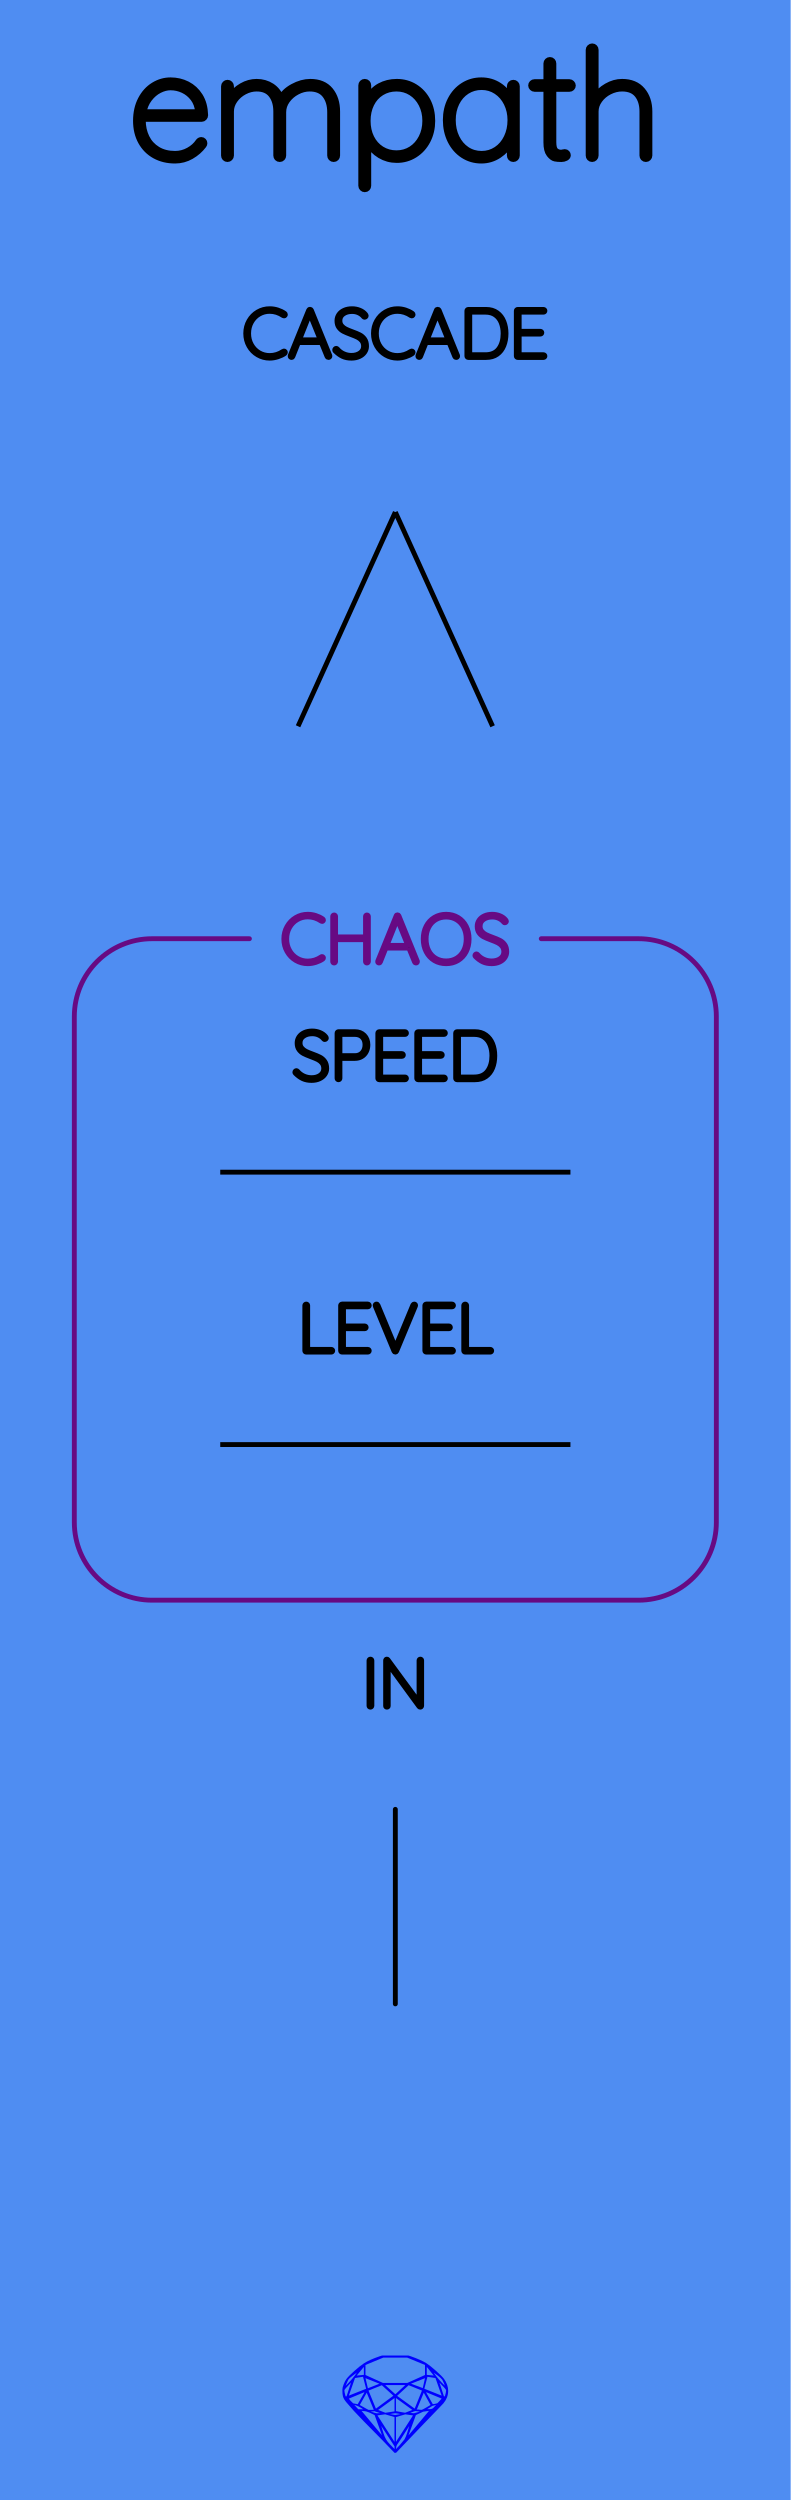
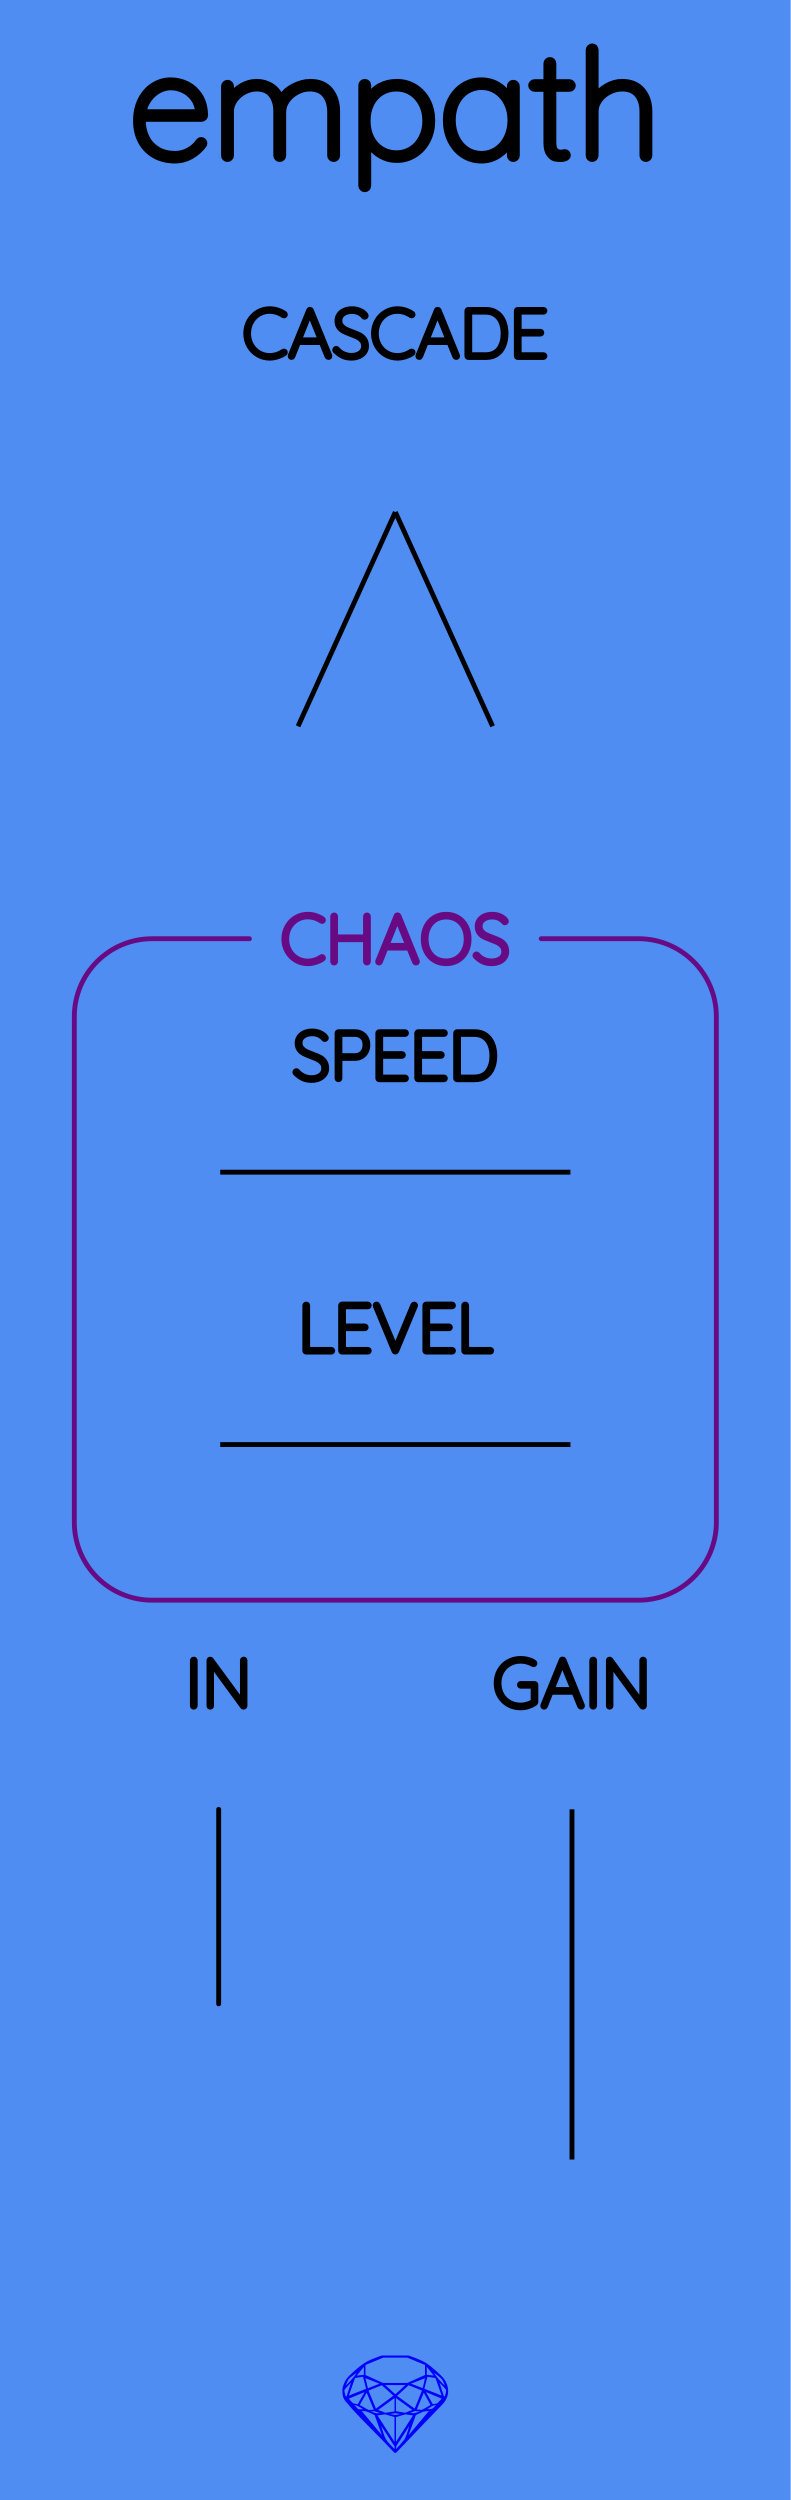
<svg xmlns="http://www.w3.org/2000/svg" width="40.64mm" height="128.50mm" viewBox="0 0 40.64 128.50">
  <g id="PanelLayer">
    <rect id="border_rect" width="40.64" height="128.5" x="0" y="0" style="display:inline;fill:#4f8df2;fill-opacity:1;stroke:none;" />
    <path id="sapphire_gemstone" d="m 23.035,122.900 q 0,0.342 -0.243,0.631 -0.044,0.052 -0.204,0.215 -0.187,0.19 -0.785,0.813 l -1.444,1.513 q -0.019,0.003 -0.044,0.003 -0.028,0 -0.041,-0.003 -0.083,-0.083 -0.648,-0.675 -0.469,-0.474 -0.934,-0.948 -0.557,-0.568 -0.898,-0.981 -0.132,-0.16 -0.168,-0.298 -0.028,-0.102 -0.028,-0.342 0,-0.11 0.072,-0.289 0.066,-0.165 0.141,-0.265 0.119,-0.157 0.422,-0.424 0.284,-0.251 0.474,-0.375 0.273,-0.179 0.819,-0.367 0.096,-0.033 0.11,-0.033 h 1.361 q 0.011,0 0.105,0.033 0.568,0.201 0.824,0.367 0.165,0.105 0.474,0.378 0.322,0.284 0.422,0.422 0.215,0.295 0.215,0.626 z m -0.168,-0.273 q -0.033,-0.107 -0.135,-0.309 -0.072,-0.094 -0.209,-0.198 -0.119,-0.085 -0.234,-0.171 0.245,0.364 0.579,0.678 z m -0.573,-0.524 -0.358,-0.446 v 0.411 z m 0.637,0.758 q 0,-0.052 -0.342,-0.394 l 0.229,0.703 h 0.05 q 0.063,-0.218 0.063,-0.309 z m -0.232,0.273 -0.317,-0.904 -0.411,-0.063 -0.16,0.615 z m 0.003,0.154 -0.772,-0.32 h -0.03 l 0.345,0.606 q 0.08,-0.003 0.234,-0.047 0.025,-0.014 0.223,-0.24 z m -0.857,-1.05 -0.719,0.284 0.604,0.226 z m 0,-0.163 v -0.515 l -0.918,-0.38 h -1.224 l -0.918,0.38 v 0.515 l 0.898,0.408 h 1.254 z m 0.573,1.538 q -0.069,0.011 -0.198,0.052 -0.085,0.055 -0.259,0.163 0.019,0 0.063,0.003 0.041,0 0.063,0 0.119,0 0.19,-0.069 0.072,-0.072 0.141,-0.149 z m -0.289,0.003 -0.347,-0.631 -0.364,0.879 q 0.025,-0.017 0.066,-0.017 0.03,0 0.085,0.011 0.058,0.008 0.088,0.008 0.05,0 0.229,-0.107 0.229,-0.138 0.243,-0.143 z m -0.441,-0.741 -0.684,-0.276 -0.593,0.548 0.904,0.656 z m -0.854,-0.284 h -1.036 l 0.524,0.474 z m 0.75,1.367 q -0.229,-0.03 -0.229,-0.03 -0.036,0 -0.273,0.094 l 0.19,0.019 q 0.011,0 0.311,-0.083 z m -0.389,-0.088 -0.843,-0.612 v 0.675 l 0.471,0.083 z m 0.854,0.05 q -0.099,0.006 -0.295,0.039 -0.011,0.003 -0.378,0.176 -0.13,0.347 -0.38,1.042 z m -2.544,-1.397 -0.719,-0.284 0.124,0.518 z m -0.802,-0.455 v -0.411 l -0.367,0.446 z m 1.516,1.072 -0.593,-0.54 -0.684,0.276 0.38,0.929 z m 0.369,0.943 q -0.033,-0.003 -0.135,-0.025 -0.085,-0.017 -0.138,-0.017 -0.052,0 -0.138,0.017 -0.102,0.022 -0.135,0.025 0.265,0.047 0.273,0.047 0.008,0 0.273,-0.047 z m -0.309,-0.138 v -0.686 l -0.843,0.612 0.372,0.146 z m 0.951,0.207 -0.397,-0.055 -0.48,0.141 v 1.276 z m -2.888,-2.202 q -0.119,0.085 -0.234,0.174 -0.146,0.107 -0.209,0.196 -0.044,0.105 -0.135,0.314 0.369,-0.364 0.579,-0.684 z m 0.477,0.832 -0.16,-0.615 -0.411,0.063 -0.317,0.904 z m 0.394,1.083 -0.364,-0.879 -0.356,0.631 q 0.435,0.251 0.452,0.251 0.091,0 0.267,-0.003 z m 1.822,0.83 q -0.132,0.212 -0.405,0.634 -0.077,0.107 -0.22,0.328 -0.058,0.105 -0.055,0.226 0.16,-0.152 0.433,-0.496 0.077,-0.13 0.141,-0.339 0.055,-0.176 0.107,-0.353 z m -1.494,-0.661 -0.27,-0.088 -0.008,-0.011 q -0.025,0 -0.107,0.011 -0.066,0.006 -0.107,0.006 0.273,0.091 0.311,0.091 0.025,0 0.182,-0.008 z m -0.81,-1.064 h -0.03 l -0.772,0.32 q 0.066,0.097 0.223,0.24 0.077,0.014 0.234,0.047 z m -0.689,-0.502 q -0.342,0.347 -0.342,0.394 0,0.08 0.063,0.309 h 0.05 z m 2.235,3.045 v -1.276 l -0.48,-0.141 -0.397,0.055 z m -1.607,-1.676 q -0.256,-0.182 -0.458,-0.223 0.066,0.077 0.204,0.223 z m 1.61,2.045 v -0.138 l -0.684,-1.05 q 0.052,0.176 0.107,0.353 0.063,0.209 0.141,0.339 0.069,0.119 0.204,0.259 0.116,0.119 0.232,0.237 z m -0.645,-0.706 q -0.116,-0.328 -0.38,-1.042 -0.135,-0.066 -0.273,-0.13 -0.16,-0.072 -0.289,-0.072 -0.052,0 -0.11,-0.014 z" style="stroke-width:0;fill:#0000ff;stroke:#2e2114;stroke-linecap:square;stroke-opacity:1" />
    <path id="model_name" d="M10.483 7.36Q10.483 7.414 10.452 7.453Q10.196 7.794 9.815 8.012Q9.435 8.229 9 8.229Q8.418 8.229 7.968 7.981Q7.518 7.732 7.266 7.274Q7.014 6.816 7.014 6.211Q7.014 5.59 7.258 5.121Q7.503 4.651 7.906 4.403Q8.31 4.154 8.768 4.154Q9.225 4.154 9.617 4.352Q10.009 4.55 10.258 4.946Q10.506 5.342 10.522 5.924Q10.522 5.986 10.475 6.036Q10.428 6.087 10.366 6.087H7.316V6.188Q7.316 6.669 7.51 7.069Q7.704 7.468 8.085 7.701Q8.465 7.934 9 7.934Q9.373 7.934 9.703 7.752Q10.033 7.569 10.219 7.29Q10.273 7.22 10.351 7.22Q10.405 7.22 10.444 7.263Q10.483 7.305 10.483 7.36ZM7.347 5.792H10.203V5.722Q10.165 5.326 9.951 5.043Q9.738 4.76 9.423 4.612Q9.109 4.465 8.768 4.465Q8.48 4.465 8.182 4.616Q7.883 4.767 7.654 5.066Q7.425 5.365 7.347 5.792ZM17.305 5.738V7.996Q17.305 8.058 17.262 8.105Q17.219 8.151 17.15 8.151Q17.08 8.151 17.037 8.105Q16.994 8.058 16.994 7.996V5.769Q16.994 5.218 16.727 4.872Q16.459 4.527 15.916 4.527Q15.582 4.527 15.26 4.698Q14.938 4.868 14.736 5.152Q14.534 5.435 14.534 5.769V7.996Q14.534 8.058 14.491 8.105Q14.449 8.151 14.379 8.151Q14.309 8.151 14.266 8.105Q14.224 8.058 14.224 7.996V5.73Q14.224 5.194 13.967 4.861Q13.711 4.527 13.191 4.527Q12.866 4.527 12.555 4.69Q12.245 4.853 12.047 5.132Q11.849 5.412 11.849 5.73V7.996Q11.849 8.058 11.802 8.105Q11.756 8.151 11.694 8.151Q11.624 8.151 11.581 8.105Q11.538 8.058 11.538 7.996V4.434Q11.538 4.372 11.585 4.325Q11.631 4.278 11.694 4.278Q11.763 4.278 11.806 4.325Q11.849 4.372 11.849 4.434V4.977Q12.074 4.651 12.435 4.441Q12.796 4.232 13.191 4.232Q13.618 4.232 13.952 4.449Q14.286 4.667 14.441 5.086Q14.604 4.729 15.058 4.48Q15.512 4.232 15.947 4.232Q16.614 4.232 16.959 4.651Q17.305 5.07 17.305 5.738ZM22.194 6.211Q22.194 6.77 21.958 7.224Q21.721 7.678 21.309 7.938Q20.898 8.198 20.394 8.198Q19.928 8.198 19.54 7.965Q19.152 7.732 18.904 7.305V9.548Q18.904 9.61 18.861 9.657Q18.818 9.703 18.748 9.703Q18.686 9.703 18.64 9.657Q18.593 9.61 18.593 9.548V4.387Q18.593 4.325 18.636 4.278Q18.678 4.232 18.748 4.232Q18.818 4.232 18.861 4.278Q18.904 4.325 18.904 4.387V5.101Q19.136 4.659 19.524 4.445Q19.913 4.232 20.394 4.232Q20.906 4.232 21.317 4.488Q21.729 4.744 21.962 5.194Q22.194 5.644 22.194 6.211ZM21.884 6.211Q21.884 5.73 21.686 5.346Q21.488 4.961 21.147 4.744Q20.805 4.527 20.378 4.527Q19.944 4.527 19.598 4.74Q19.253 4.954 19.063 5.338Q18.873 5.722 18.873 6.211Q18.873 6.7 19.063 7.084Q19.253 7.468 19.598 7.686Q19.944 7.903 20.378 7.903Q20.805 7.903 21.147 7.686Q21.488 7.468 21.686 7.08Q21.884 6.692 21.884 6.211ZM26.541 4.434V7.996Q26.541 8.058 26.494 8.105Q26.447 8.151 26.385 8.151Q26.316 8.151 26.273 8.105Q26.23 8.058 26.23 7.996V7.298Q26.036 7.693 25.633 7.961Q25.229 8.229 24.74 8.229Q24.228 8.229 23.816 7.961Q23.405 7.693 23.172 7.224Q22.939 6.754 22.939 6.172Q22.939 5.598 23.176 5.136Q23.413 4.674 23.824 4.414Q24.235 4.154 24.74 4.154Q25.244 4.154 25.648 4.418Q26.052 4.682 26.23 5.124V4.434Q26.23 4.372 26.273 4.325Q26.316 4.278 26.385 4.278Q26.455 4.278 26.498 4.325Q26.541 4.372 26.541 4.434ZM26.261 6.172Q26.261 5.699 26.067 5.303Q25.873 4.907 25.528 4.678Q25.182 4.449 24.756 4.449Q24.329 4.449 23.983 4.67Q23.638 4.892 23.444 5.284Q23.25 5.675 23.25 6.172Q23.25 6.669 23.444 7.072Q23.638 7.476 23.979 7.705Q24.321 7.934 24.756 7.934Q25.182 7.934 25.528 7.705Q25.873 7.476 26.067 7.072Q26.261 6.669 26.261 6.172ZM29.42 4.395Q29.42 4.457 29.377 4.5Q29.334 4.542 29.272 4.542H28.419V7.305Q28.419 7.647 28.539 7.759Q28.659 7.872 28.846 7.872Q28.877 7.872 28.935 7.856Q28.993 7.841 29.032 7.841Q29.086 7.841 29.125 7.883Q29.164 7.926 29.164 7.981Q29.164 8.05 29.071 8.101Q28.977 8.151 28.853 8.151Q28.659 8.151 28.527 8.124Q28.395 8.097 28.252 7.915Q28.108 7.732 28.108 7.321V4.542H27.472Q27.418 4.542 27.371 4.496Q27.324 4.449 27.324 4.395Q27.324 4.333 27.367 4.29Q27.41 4.247 27.472 4.247H28.108V3.262Q28.108 3.2 28.155 3.153Q28.201 3.107 28.264 3.107Q28.333 3.107 28.376 3.153Q28.419 3.2 28.419 3.262V4.247H29.272Q29.327 4.247 29.373 4.294Q29.42 4.341 29.42 4.395ZM33.355 5.73V7.996Q33.355 8.058 33.308 8.105Q33.262 8.151 33.2 8.151Q33.13 8.151 33.087 8.105Q33.044 8.058 33.044 7.996V5.73Q33.044 5.194 32.781 4.861Q32.517 4.527 31.973 4.527Q31.64 4.527 31.317 4.69Q30.995 4.853 30.794 5.132Q30.592 5.412 30.592 5.73V7.996Q30.592 8.058 30.545 8.105Q30.499 8.151 30.437 8.151Q30.367 8.151 30.324 8.105Q30.281 8.058 30.281 7.996V2.563Q30.281 2.501 30.328 2.455Q30.375 2.408 30.437 2.408Q30.506 2.408 30.549 2.455Q30.592 2.501 30.592 2.563V5.016Q30.809 4.674 31.193 4.453Q31.578 4.232 31.973 4.232Q32.641 4.232 32.998 4.655Q33.355 5.078 33.355 5.73Z" style="display:inline;stroke:#000000;stroke-width:0.35;stroke-linecap:round;stroke-linejoin:bevel" />
-     <path d="M 20.32,93.00 L 20.32,103.00 " style="stroke:#000000;stroke-width:0.25;stroke-linecap:round;stroke-linejoin:bevel;stroke-dasharray:none" fill="none" />
-     <path d="M19.041 87.749Q19.006 87.749 18.986 87.728Q18.967 87.707 18.967 87.675V85.353Q18.967 85.322 18.988 85.301Q19.009 85.279 19.041 85.279Q19.073 85.279 19.094 85.301Q19.115 85.322 19.115 85.353V87.675Q19.112 87.707 19.091 87.728Q19.069 87.749 19.041 87.749ZM21.673 85.346V87.671Q21.673 87.71 21.652 87.729Q21.631 87.749 21.599 87.749Q21.564 87.749 21.542 87.721L19.955 85.551V87.689Q19.955 87.714 19.936 87.731Q19.916 87.749 19.888 87.749Q19.856 87.749 19.838 87.731Q19.821 87.714 19.821 87.689V85.35Q19.821 85.315 19.84 85.297Q19.86 85.279 19.884 85.279Q19.916 85.279 19.937 85.304L21.539 87.488V85.346Q21.539 85.318 21.558 85.299Q21.578 85.279 21.606 85.279Q21.638 85.279 21.655 85.299Q21.673 85.318 21.673 85.346Z" style="stroke:#000000;stroke-width:0.25;stroke-linecap:round;stroke-linejoin:bevel" />
+     <path d="M 29.40,93.00 L 29.40,111.00 z " style="stroke:#000000;stroke-width:0.25;stroke-linecap:round;stroke-linejoin:bevel;stroke-dasharray:none" />
+     <path d="M27.544 86.602V87.488Q27.544 87.53 27.513 87.551Q27.35 87.661 27.158 87.722Q26.966 87.784 26.768 87.784Q26.405 87.784 26.117 87.62Q25.83 87.456 25.666 87.167Q25.502 86.877 25.502 86.514Q25.502 86.151 25.666 85.862Q25.83 85.572 26.117 85.408Q26.405 85.244 26.768 85.244Q26.966 85.244 27.144 85.292Q27.322 85.339 27.463 85.435Q27.495 85.456 27.495 85.495Q27.495 85.526 27.472 85.546Q27.449 85.565 27.428 85.565Q27.41 85.565 27.382 85.551Q27.086 85.385 26.768 85.385Q26.444 85.385 26.19 85.53Q25.936 85.674 25.793 85.932Q25.65 86.19 25.65 86.514Q25.65 86.839 25.793 87.096Q25.936 87.354 26.19 87.498Q26.444 87.643 26.768 87.643Q26.931 87.643 27.098 87.592Q27.266 87.541 27.403 87.456V86.673H26.768Q26.74 86.673 26.719 86.652Q26.698 86.63 26.698 86.602Q26.698 86.571 26.719 86.551Q26.74 86.532 26.768 86.532H27.474Q27.506 86.532 27.525 86.553Q27.544 86.574 27.544 86.602ZM29.94 87.682Q29.94 87.714 29.919 87.731Q29.897 87.749 29.866 87.749Q29.841 87.749 29.822 87.737Q29.802 87.724 29.795 87.703L29.499 86.976L29.502 86.983H28.32L28.035 87.703Q28.017 87.749 27.971 87.749Q27.939 87.749 27.92 87.731Q27.901 87.714 27.897 87.689Q27.894 87.675 27.901 87.654L28.85 85.318Q28.86 85.29 28.876 85.281Q28.892 85.272 28.917 85.272Q28.97 85.272 28.987 85.318L29.936 87.654Q29.94 87.664 29.94 87.682ZM28.377 86.842H29.446L28.906 85.512ZM30.49 87.749Q30.455 87.749 30.435 87.728Q30.416 87.707 30.416 87.675V85.353Q30.416 85.322 30.437 85.301Q30.458 85.279 30.49 85.279Q30.522 85.279 30.543 85.301Q30.564 85.322 30.564 85.353V87.675Q30.561 87.707 30.54 87.728Q30.518 87.749 30.49 87.749ZM33.122 85.346V87.671Q33.122 87.71 33.101 87.729Q33.08 87.749 33.048 87.749Q33.012 87.749 32.991 87.721L31.404 85.551V87.689Q31.404 87.714 31.384 87.731Q31.365 87.749 31.337 87.749Q31.305 87.749 31.287 87.731Q31.27 87.714 31.27 87.689V85.35Q31.27 85.315 31.289 85.297Q31.308 85.279 31.333 85.279Q31.365 85.279 31.386 85.304L32.988 87.488V85.346Q32.988 85.318 33.007 85.299Q33.027 85.279 33.055 85.279Q33.087 85.279 33.104 85.299Q33.122 85.318 33.122 85.346Z" style="stroke:#000000;stroke-width:0.25;stroke-linecap:round;stroke-linejoin:bevel" />
+     <path d="M 11.24,93.00 L 11.24,103.00 " style="stroke:#000000;stroke-width:0.25;stroke-linecap:round;stroke-linejoin:bevel;stroke-dasharray:none" fill="none" />
+     <path d="M9.961 87.749Q9.926 87.749 9.906 87.728Q9.887 87.707 9.887 87.675V85.353Q9.887 85.322 9.908 85.301Q9.929 85.279 9.961 85.279Q9.993 85.279 10.014 85.301Q10.035 85.322 10.035 85.353V87.675Q10.032 87.707 10.011 87.728Q9.989 87.749 9.961 87.749ZM12.593 85.346V87.671Q12.593 87.71 12.572 87.729Q12.551 87.749 12.519 87.749Q12.483 87.749 12.462 87.721L10.875 85.551V87.689Q10.875 87.714 10.855 87.731Q10.836 87.749 10.808 87.749Q10.776 87.749 10.758 87.731Q10.741 87.714 10.741 87.689V85.35Q10.741 85.315 10.76 85.297Q10.78 85.279 10.804 85.279Q10.836 85.279 10.857 85.304L12.459 87.488V85.346Q12.459 85.318 12.478 85.299Q12.498 85.279 12.526 85.279Q12.558 85.279 12.575 85.299Q12.593 85.318 12.593 85.346Z" style="stroke:#000000;stroke-width:0.25;stroke-linecap:round;stroke-linejoin:bevel" />
    <path d="M14.667 16.165Q14.667 16.194 14.653 16.211Q14.632 16.239 14.6 16.239Q14.586 16.239 14.557 16.225Q14.229 16.003 13.862 16.003Q13.566 16.003 13.317 16.15Q13.069 16.296 12.924 16.555Q12.779 16.815 12.779 17.139Q12.779 17.464 12.924 17.723Q13.069 17.982 13.317 18.129Q13.566 18.275 13.862 18.275Q14.233 18.275 14.554 18.056Q14.572 18.042 14.596 18.042Q14.632 18.042 14.653 18.07Q14.667 18.088 14.667 18.113Q14.667 18.148 14.639 18.169Q14.501 18.268 14.284 18.339Q14.067 18.409 13.862 18.409Q13.527 18.409 13.245 18.243Q12.963 18.078 12.797 17.787Q12.631 17.495 12.631 17.139Q12.631 16.783 12.797 16.492Q12.963 16.201 13.245 16.035Q13.527 15.869 13.862 15.869Q14.074 15.869 14.273 15.933Q14.473 15.996 14.635 16.109Q14.667 16.134 14.667 16.165ZM16.956 18.307Q16.956 18.339 16.935 18.356Q16.914 18.374 16.882 18.374Q16.858 18.374 16.838 18.361Q16.819 18.349 16.812 18.328L16.515 17.601L16.519 17.608H15.337L15.051 18.328Q15.034 18.374 14.988 18.374Q14.956 18.374 14.937 18.356Q14.917 18.339 14.914 18.314Q14.91 18.3 14.917 18.279L15.866 15.943Q15.877 15.915 15.893 15.906Q15.909 15.897 15.933 15.897Q15.986 15.897 16.004 15.943L16.953 18.279Q16.956 18.289 16.956 18.307ZM15.393 17.467H16.462L15.923 16.137ZM17.224 18.039Q17.203 18.017 17.203 17.986Q17.203 17.958 17.228 17.931Q17.253 17.905 17.281 17.905Q17.313 17.905 17.341 17.936Q17.478 18.099 17.667 18.183Q17.856 18.268 18.064 18.268Q18.336 18.268 18.512 18.137Q18.688 18.007 18.688 17.792Q18.685 17.622 18.597 17.513Q18.509 17.404 18.38 17.338Q18.251 17.273 18.029 17.192Q17.785 17.1 17.649 17.03Q17.514 16.959 17.417 16.829Q17.32 16.698 17.32 16.486Q17.32 16.314 17.415 16.172Q17.51 16.031 17.686 15.95Q17.863 15.869 18.096 15.869Q18.304 15.869 18.491 15.945Q18.678 16.021 18.787 16.158Q18.823 16.208 18.823 16.233Q18.823 16.261 18.796 16.284Q18.77 16.307 18.738 16.307Q18.71 16.307 18.692 16.285Q18.593 16.158 18.438 16.084Q18.283 16.01 18.096 16.01Q17.828 16.01 17.649 16.137Q17.471 16.264 17.471 16.483Q17.471 16.635 17.558 16.741Q17.644 16.846 17.775 16.912Q17.905 16.977 18.099 17.047Q18.346 17.136 18.491 17.21Q18.636 17.284 18.738 17.425Q18.84 17.566 18.84 17.799Q18.84 17.961 18.745 18.102Q18.65 18.243 18.471 18.326Q18.293 18.409 18.064 18.409Q17.803 18.409 17.609 18.319Q17.415 18.229 17.224 18.039ZM21.232 16.165Q21.232 16.194 21.218 16.211Q21.197 16.239 21.165 16.239Q21.151 16.239 21.123 16.225Q20.794 16.003 20.428 16.003Q20.131 16.003 19.883 16.15Q19.634 16.296 19.489 16.555Q19.345 16.815 19.345 17.139Q19.345 17.464 19.489 17.723Q19.634 17.982 19.883 18.129Q20.131 18.275 20.428 18.275Q20.798 18.275 21.119 18.056Q21.137 18.042 21.161 18.042Q21.197 18.042 21.218 18.07Q21.232 18.088 21.232 18.113Q21.232 18.148 21.204 18.169Q21.066 18.268 20.849 18.339Q20.632 18.409 20.428 18.409Q20.093 18.409 19.81 18.243Q19.528 18.078 19.362 17.787Q19.196 17.495 19.196 17.139Q19.196 16.783 19.362 16.492Q19.528 16.201 19.81 16.035Q20.093 15.869 20.428 15.869Q20.639 15.869 20.839 15.933Q21.038 15.996 21.2 16.109Q21.232 16.134 21.232 16.165ZM23.521 18.307Q23.521 18.339 23.5 18.356Q23.479 18.374 23.447 18.374Q23.423 18.374 23.403 18.361Q23.384 18.349 23.377 18.328L23.081 17.601L23.084 17.608H21.902L21.616 18.328Q21.599 18.374 21.553 18.374Q21.521 18.374 21.502 18.356Q21.482 18.339 21.479 18.314Q21.475 18.3 21.482 18.279L22.431 15.943Q22.442 15.915 22.458 15.906Q22.474 15.897 22.498 15.897Q22.551 15.897 22.569 15.943L23.518 18.279Q23.521 18.289 23.521 18.307ZM21.959 17.467H23.028L22.488 16.137ZM26.009 17.139Q26.009 17.488 25.897 17.767Q25.786 18.046 25.557 18.21Q25.328 18.374 24.985 18.374H24.068Q24.04 18.374 24.019 18.353Q23.998 18.331 23.998 18.303V15.975Q23.998 15.947 24.019 15.926Q24.04 15.904 24.068 15.904H24.985Q25.324 15.904 25.555 16.074Q25.786 16.243 25.897 16.523Q26.009 16.804 26.009 17.139ZM25.86 17.139Q25.86 16.839 25.763 16.59Q25.666 16.342 25.463 16.194Q25.261 16.046 24.95 16.046H24.146V18.233H24.95Q25.409 18.233 25.635 17.931Q25.86 17.63 25.86 17.139ZM28.009 18.303Q28.009 18.335 27.988 18.354Q27.966 18.374 27.938 18.374H26.608Q26.58 18.374 26.559 18.353Q26.538 18.331 26.538 18.303V15.975Q26.538 15.947 26.559 15.926Q26.58 15.904 26.608 15.904H27.938Q27.966 15.904 27.988 15.926Q28.009 15.947 28.009 15.975Q28.009 16.007 27.988 16.026Q27.966 16.046 27.938 16.046H26.686V17.03H27.779Q27.808 17.03 27.829 17.051Q27.85 17.072 27.85 17.1Q27.85 17.132 27.829 17.151Q27.808 17.171 27.779 17.171H26.686V18.233H27.938Q27.966 18.233 27.988 18.254Q28.009 18.275 28.009 18.303Z" style="stroke:#000000;stroke-width:0.25;stroke-linecap:round;stroke-linejoin:bevel" />
    <path d="M 20.32,26.32 L 15.32,37.33 z L 25.32,37.33 z " style="stroke:#000000;stroke-width:0.25;stroke-linecap:round;stroke-linejoin:bevel;stroke-dasharray:none" />
    <path d="M16.625 47.29Q16.625 47.319 16.61 47.336Q16.589 47.364 16.558 47.364Q16.544 47.364 16.515 47.35Q16.187 47.128 15.82 47.128Q15.524 47.128 15.275 47.275Q15.027 47.421 14.882 47.68Q14.737 47.94 14.737 48.264Q14.737 48.589 14.882 48.848Q15.027 49.107 15.275 49.254Q15.524 49.4 15.82 49.4Q16.191 49.4 16.512 49.181Q16.529 49.167 16.554 49.167Q16.589 49.167 16.61 49.195Q16.625 49.213 16.625 49.238Q16.625 49.273 16.596 49.294Q16.459 49.393 16.242 49.464Q16.025 49.534 15.82 49.534Q15.485 49.534 15.203 49.368Q14.921 49.203 14.755 48.911Q14.589 48.62 14.589 48.264Q14.589 47.908 14.755 47.617Q14.921 47.326 15.203 47.16Q15.485 46.994 15.82 46.994Q16.032 46.994 16.231 47.058Q16.431 47.121 16.593 47.234Q16.625 47.259 16.625 47.29ZM18.935 47.103V49.425Q18.932 49.456 18.911 49.478Q18.89 49.499 18.861 49.499Q18.826 49.499 18.807 49.478Q18.787 49.456 18.787 49.425V48.299H17.249V49.425Q17.245 49.456 17.224 49.478Q17.203 49.499 17.175 49.499Q17.14 49.499 17.12 49.478Q17.101 49.456 17.101 49.425V47.103Q17.101 47.072 17.122 47.051Q17.143 47.029 17.175 47.029Q17.207 47.029 17.228 47.051Q17.249 47.072 17.249 47.103V48.158H18.787V47.103Q18.787 47.072 18.808 47.051Q18.829 47.029 18.861 47.029Q18.893 47.029 18.914 47.051Q18.935 47.072 18.935 47.103ZM21.454 49.432Q21.454 49.464 21.433 49.481Q21.412 49.499 21.38 49.499Q21.355 49.499 21.336 49.486Q21.317 49.474 21.309 49.453L21.013 48.726L21.017 48.733H19.835L19.549 49.453Q19.532 49.499 19.486 49.499Q19.454 49.499 19.434 49.481Q19.415 49.464 19.412 49.439Q19.408 49.425 19.415 49.404L20.364 47.068Q20.375 47.04 20.391 47.031Q20.406 47.022 20.431 47.022Q20.484 47.022 20.502 47.068L21.451 49.404Q21.454 49.414 21.454 49.432ZM19.891 48.592H20.96L20.421 47.262ZM22.932 49.534Q22.59 49.534 22.322 49.374Q22.054 49.213 21.904 48.924Q21.754 48.635 21.754 48.264Q21.754 47.894 21.904 47.604Q22.054 47.315 22.322 47.155Q22.59 46.994 22.932 46.994Q23.274 46.994 23.543 47.155Q23.811 47.315 23.961 47.604Q24.111 47.894 24.111 48.264Q24.111 48.635 23.961 48.924Q23.811 49.213 23.543 49.374Q23.274 49.534 22.932 49.534ZM22.932 47.135Q22.633 47.135 22.398 47.276Q22.163 47.417 22.033 47.675Q21.902 47.932 21.902 48.264Q21.902 48.596 22.033 48.853Q22.163 49.111 22.398 49.252Q22.633 49.393 22.932 49.393Q23.232 49.393 23.467 49.252Q23.701 49.111 23.832 48.853Q23.962 48.596 23.962 48.264Q23.962 47.932 23.832 47.675Q23.701 47.417 23.467 47.276Q23.232 47.135 22.932 47.135ZM24.432 49.164Q24.41 49.142 24.41 49.111Q24.41 49.083 24.435 49.056Q24.46 49.03 24.488 49.03Q24.52 49.03 24.548 49.061Q24.686 49.224 24.874 49.308Q25.063 49.393 25.271 49.393Q25.543 49.393 25.719 49.263Q25.896 49.132 25.896 48.917Q25.892 48.747 25.804 48.638Q25.716 48.529 25.587 48.463Q25.458 48.398 25.236 48.317Q24.992 48.225 24.857 48.155Q24.721 48.084 24.624 47.954Q24.527 47.823 24.527 47.611Q24.527 47.439 24.622 47.297Q24.717 47.156 24.894 47.075Q25.07 46.994 25.303 46.994Q25.511 46.994 25.698 47.07Q25.885 47.146 25.994 47.283Q26.03 47.333 26.03 47.358Q26.03 47.386 26.003 47.409Q25.977 47.432 25.945 47.432Q25.917 47.432 25.899 47.41Q25.8 47.283 25.645 47.209Q25.49 47.135 25.303 47.135Q25.035 47.135 24.857 47.262Q24.679 47.389 24.679 47.608Q24.679 47.76 24.765 47.865Q24.851 47.971 24.982 48.037Q25.113 48.102 25.306 48.172Q25.553 48.261 25.698 48.335Q25.843 48.409 25.945 48.55Q26.047 48.691 26.047 48.924Q26.047 49.086 25.952 49.227Q25.857 49.368 25.679 49.451Q25.5 49.534 25.271 49.534Q25.01 49.534 24.816 49.444Q24.622 49.354 24.432 49.164Z" style="stroke:#670A83;stroke-width:0.25;stroke-linecap:round;stroke-linejoin:bevel" />
    <path id="chaos_box_art" d="M 12.82,48.25 L 7.82,48.25 A 4 4 0 0 0 3.82 52.25 L 3.82,78.25 A 4 4 0 0 0 7.82 82.25 L 32.82,82.25 A 4 4 0 0 0 36.82 78.25 L 36.82,52.25 A 4 4 0 0 0 32.82 48.25 L 27.82,48.25 " style="stroke:#670A83;stroke-width:0.25;stroke-linecap:round;stroke-linejoin:bevel;stroke-dasharray:none" fill="none" />
    <path d="M 11.32,60.25 L 29.32,60.25 z " style="stroke:#000000;stroke-width:0.25;stroke-linecap:round;stroke-linejoin:bevel;stroke-dasharray:none" />
    <path d="M15.177 55.164Q15.155 55.142 15.155 55.111Q15.155 55.083 15.18 55.056Q15.205 55.03 15.233 55.03Q15.265 55.03 15.293 55.061Q15.431 55.224 15.619 55.308Q15.808 55.393 16.016 55.393Q16.288 55.393 16.464 55.263Q16.64 55.132 16.64 54.917Q16.637 54.747 16.549 54.638Q16.461 54.529 16.332 54.463Q16.203 54.398 15.981 54.317Q15.737 54.225 15.602 54.155Q15.466 54.084 15.369 53.954Q15.272 53.823 15.272 53.611Q15.272 53.439 15.367 53.297Q15.462 53.156 15.639 53.075Q15.815 52.994 16.048 52.994Q16.256 52.994 16.443 53.07Q16.63 53.146 16.739 53.283Q16.775 53.333 16.775 53.358Q16.775 53.386 16.748 53.409Q16.722 53.432 16.69 53.432Q16.662 53.432 16.644 53.41Q16.545 53.283 16.39 53.209Q16.235 53.135 16.048 53.135Q15.78 53.135 15.602 53.262Q15.423 53.389 15.423 53.608Q15.423 53.76 15.51 53.865Q15.596 53.971 15.727 54.037Q15.857 54.102 16.051 54.172Q16.298 54.261 16.443 54.335Q16.588 54.409 16.69 54.55Q16.792 54.691 16.792 54.924Q16.792 55.086 16.697 55.227Q16.602 55.368 16.424 55.451Q16.245 55.534 16.016 55.534Q15.755 55.534 15.561 55.444Q15.367 55.354 15.177 55.164ZM18.909 53.703Q18.909 53.901 18.826 54.061Q18.743 54.222 18.591 54.312Q18.44 54.402 18.242 54.402H17.473V55.428Q17.473 55.456 17.45 55.478Q17.427 55.499 17.399 55.499Q17.367 55.499 17.346 55.478Q17.325 55.456 17.325 55.428V53.1Q17.325 53.072 17.346 53.051Q17.367 53.029 17.395 53.029H18.242Q18.542 53.029 18.725 53.216Q18.909 53.403 18.909 53.703ZM18.761 53.703Q18.761 53.46 18.621 53.315Q18.482 53.17 18.242 53.17H17.473V54.261H18.242Q18.479 54.261 18.62 54.104Q18.761 53.947 18.761 53.703ZM20.892 55.428Q20.892 55.46 20.87 55.479Q20.849 55.499 20.821 55.499H19.491Q19.463 55.499 19.442 55.478Q19.42 55.456 19.42 55.428V53.1Q19.42 53.072 19.442 53.051Q19.463 53.029 19.491 53.029H20.821Q20.849 53.029 20.87 53.051Q20.892 53.072 20.892 53.1Q20.892 53.132 20.87 53.151Q20.849 53.17 20.821 53.17H19.569V54.155H20.662Q20.69 54.155 20.712 54.176Q20.733 54.197 20.733 54.225Q20.733 54.257 20.712 54.276Q20.69 54.296 20.662 54.296H19.569V55.358H20.821Q20.849 55.358 20.87 55.379Q20.892 55.4 20.892 55.428ZM22.892 55.428Q22.892 55.46 22.871 55.479Q22.849 55.499 22.821 55.499H21.491Q21.463 55.499 21.442 55.478Q21.421 55.456 21.421 55.428V53.1Q21.421 53.072 21.442 53.051Q21.463 53.029 21.491 53.029H22.821Q22.849 53.029 22.871 53.051Q22.892 53.072 22.892 53.1Q22.892 53.132 22.871 53.151Q22.849 53.17 22.821 53.17H21.569V54.155H22.662Q22.691 54.155 22.712 54.176Q22.733 54.197 22.733 54.225Q22.733 54.257 22.712 54.276Q22.691 54.296 22.662 54.296H21.569V55.358H22.821Q22.849 55.358 22.871 55.379Q22.892 55.4 22.892 55.428ZM25.432 54.264Q25.432 54.613 25.321 54.892Q25.209 55.171 24.98 55.335Q24.751 55.499 24.409 55.499H23.491Q23.463 55.499 23.442 55.478Q23.421 55.456 23.421 55.428V53.1Q23.421 53.072 23.442 53.051Q23.463 53.029 23.491 53.029H24.409Q24.747 53.029 24.978 53.199Q25.209 53.368 25.321 53.648Q25.432 53.929 25.432 54.264ZM25.284 54.264Q25.284 53.964 25.187 53.715Q25.09 53.467 24.887 53.319Q24.684 53.17 24.373 53.17H23.569V55.358H24.373Q24.832 55.358 25.058 55.056Q25.284 54.755 25.284 54.264Z" style="stroke:#000000;stroke-width:0.25;stroke-linecap:round;stroke-linejoin:bevel" />
    <path d="M 11.32,74.25 L 29.32,74.25 z " style="stroke:#000000;stroke-width:0.25;stroke-linecap:round;stroke-linejoin:bevel;stroke-dasharray:none" />
    <path d="M17.103 69.428Q17.103 69.46 17.081 69.479Q17.06 69.499 17.032 69.499H15.737Q15.706 69.499 15.686 69.478Q15.667 69.457 15.667 69.428V67.1Q15.667 67.072 15.688 67.051Q15.709 67.029 15.741 67.029Q15.773 67.029 15.794 67.051Q15.815 67.072 15.815 67.1V69.358H17.032Q17.06 69.358 17.081 69.379Q17.103 69.4 17.103 69.428ZM18.979 69.428Q18.979 69.46 18.958 69.479Q18.937 69.499 18.909 69.499H17.579Q17.551 69.499 17.529 69.478Q17.508 69.457 17.508 69.428V67.1Q17.508 67.072 17.529 67.051Q17.551 67.029 17.579 67.029H18.909Q18.937 67.029 18.958 67.051Q18.979 67.072 18.979 67.1Q18.979 67.132 18.958 67.151Q18.937 67.171 18.909 67.171H17.657V68.155H18.75Q18.778 68.155 18.799 68.176Q18.821 68.197 18.821 68.225Q18.821 68.257 18.799 68.276Q18.778 68.296 18.75 68.296H17.657V69.358H18.909Q18.937 69.358 18.958 69.379Q18.979 69.4 18.979 69.428ZM21.361 67.093Q21.361 67.107 21.354 67.128L20.387 69.453Q20.366 69.499 20.32 69.499Q20.299 69.499 20.279 69.487Q20.26 69.474 20.253 69.453L19.293 67.139Q19.283 67.118 19.283 67.096Q19.283 67.068 19.302 67.049Q19.322 67.029 19.35 67.029Q19.403 67.029 19.427 67.086L20.323 69.241L21.223 67.075Q21.248 67.029 21.29 67.029Q21.322 67.029 21.341 67.047Q21.361 67.065 21.361 67.093ZM23.308 69.428Q23.308 69.46 23.287 69.479Q23.266 69.499 23.238 69.499H21.907Q21.879 69.499 21.858 69.478Q21.837 69.457 21.837 69.428V67.1Q21.837 67.072 21.858 67.051Q21.879 67.029 21.907 67.029H23.238Q23.266 67.029 23.287 67.051Q23.308 67.072 23.308 67.1Q23.308 67.132 23.287 67.151Q23.266 67.171 23.238 67.171H21.985V68.155H23.079Q23.107 68.155 23.128 68.176Q23.149 68.197 23.149 68.225Q23.149 68.257 23.128 68.276Q23.107 68.296 23.079 68.296H21.985V69.358H23.238Q23.266 69.358 23.287 69.379Q23.308 69.4 23.308 69.428ZM25.273 69.428Q25.273 69.46 25.252 69.479Q25.231 69.499 25.202 69.499H23.908Q23.876 69.499 23.857 69.478Q23.837 69.457 23.837 69.428V67.1Q23.837 67.072 23.858 67.051Q23.88 67.029 23.911 67.029Q23.943 67.029 23.964 67.051Q23.985 67.072 23.985 67.1V69.358H25.202Q25.231 69.358 25.252 69.379Q25.273 69.4 25.273 69.428Z" style="stroke:#000000;stroke-width:0.25;stroke-linecap:round;stroke-linejoin:bevel" />
  </g>
</svg>
